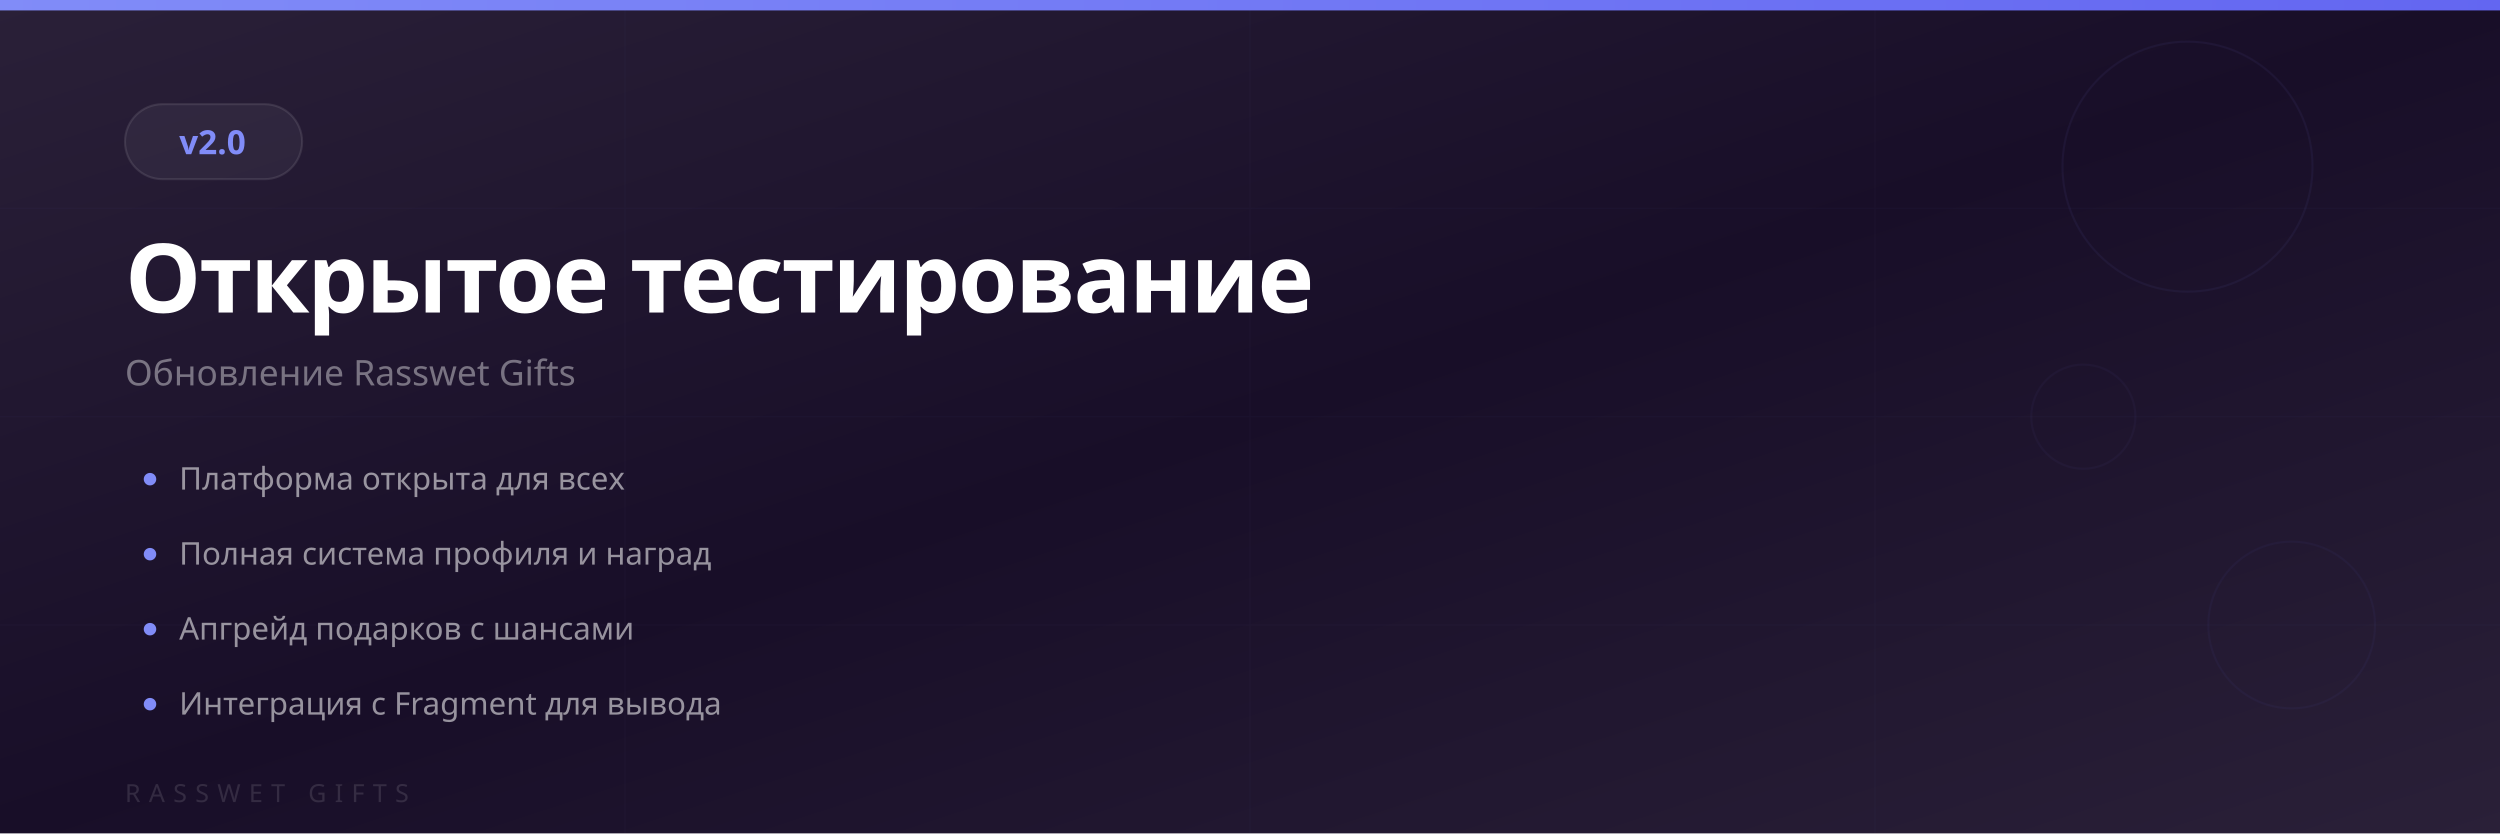
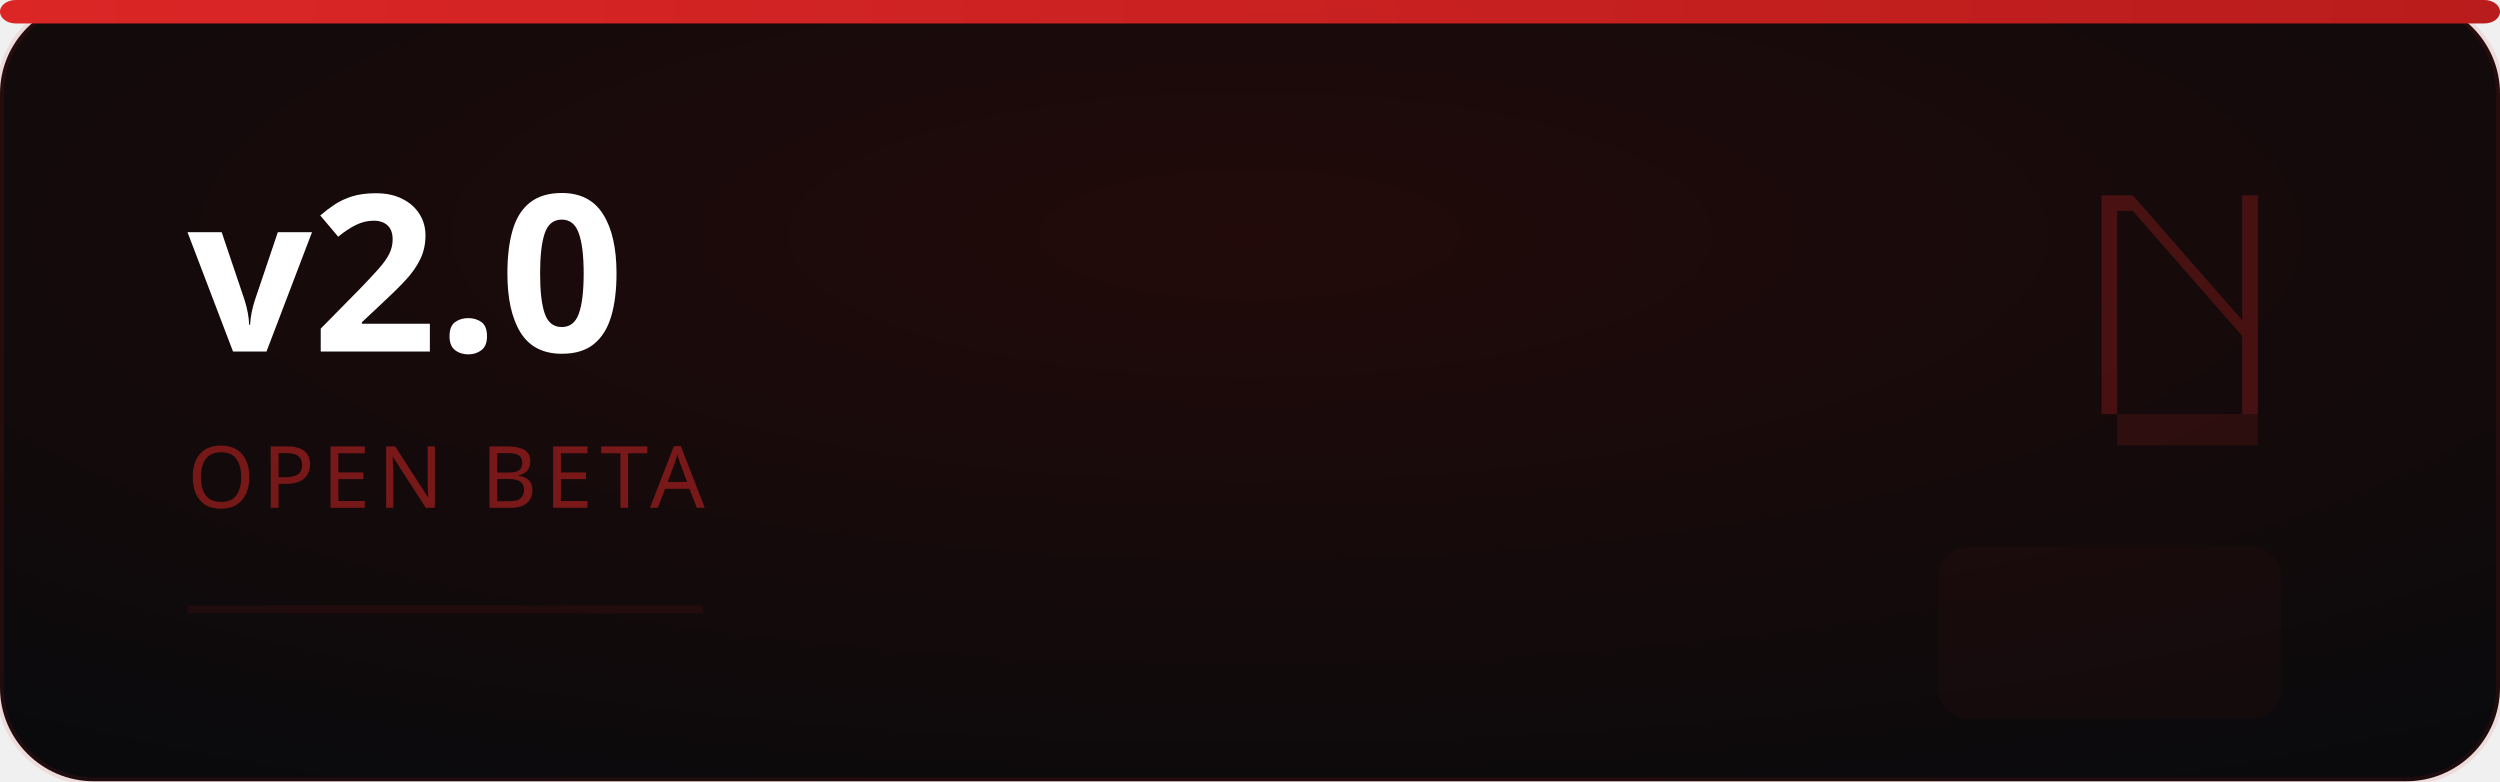
- <svg xmlns="http://www.w3.org/2000/svg" viewBox="0 0 1200 400">
+ <svg xmlns="http://www.w3.org/2000/svg" viewBox="0 0 320 100">
  <defs>
-     <linearGradient id="bg" x1="0%" y1="0%" x2="100%" y2="100%">
-       <stop offset="0%" stop-color="#2A2038" />
-       <stop offset="50%" stop-color="#180E28" />
-       <stop offset="100%" stop-color="#2A2038" />
+     <radialGradient id="bb20" cx="50%" cy="30%" r="80%">
+       <stop offset="0%" stop-color="#220A0A" />
+       <stop offset="100%" stop-color="#0A0A0C" />
+     </radialGradient>
+     <linearGradient id="ba20" x1="0" y1="0" x2="1" y2="0">
+       <stop offset="0%" stop-color="#DC2626" />
+       <stop offset="100%" stop-color="#B91C1C" />
    </linearGradient>
-     <linearGradient id="ac" x1="0%" y1="0%" x2="100%" y2="0%">
-       <stop offset="0%" stop-color="#818CF8" />
-       <stop offset="100%" stop-color="#6366F1" />
-     </linearGradient>
+     <radialGradient id="glb20" cx="50%" cy="0%" rx="50%" ry="40%">
+       <stop offset="0%" stop-color="#DC2626" stop-opacity="0.08" />
+       <stop offset="100%" stop-color="#DC2626" stop-opacity="0" />
+     </radialGradient>
  </defs>
-   <rect width="1200" height="400" fill="url(#bg)" />
-   <rect x="0" y="0" width="1200" height="5" fill="url(#ac)" />
-   <g opacity=".03" stroke="#818CF8" stroke-width=".5">
-     <line x1="0" y1="100" x2="1200" y2="100" />
-     <line x1="0" y1="200" x2="1200" y2="200" />
-     <line x1="0" y1="300" x2="1200" y2="300" />
-     <line x1="300" y1="0" x2="300" y2="400" />
-     <line x1="600" y1="0" x2="600" y2="400" />
-     <line x1="900" y1="0" x2="900" y2="400" />
+   <rect width="320" height="100" rx="12" fill="url(#bb20)" stroke="#DC2626" stroke-opacity="0.1" />
+   <rect y="0" width="320" height="3" rx="2" fill="url(#ba20)" />
+   <ellipse cx="160" cy="5" rx="120" ry="40" fill="url(#glb20)" />
+   <rect x="248" y="70" width="44" height="22" rx="4" fill="#DC2626" fill-opacity="0.04" />
+   <line x1="24" y1="78" x2="90" y2="78" stroke="#DC2626" stroke-opacity="0.08" stroke-width="1" />
+   <text x="24" y="45" font-family="system-ui,sans-serif" font-size="28" font-weight="900" fill="white">v2.0</text>
+   <text x="24" y="65" font-family="system-ui,sans-serif" font-size="11" fill="#DC2626" fill-opacity="0.5" letter-spacing="1">OPEN BETA</text>
+   <g transform="translate(265, 25)" opacity="0.25">
+     <path d="M4 0L4 28L6 28L6 2L8 2L22 18L22 28L24 28L24 0L22 0L22 16L8 0Z" fill="#DC2626" />
+     <path d="M6 28L6 32L24 32L24 28Z" fill="#DC2626" fill-opacity="0.5" />
  </g>
-   <circle cx="1050" cy="80" r="60" fill="none" stroke="#818CF8" stroke-width="1" opacity=".06" />
-   <circle cx="1100" cy="300" r="40" fill="none" stroke="#6366F1" stroke-width="1" opacity=".05" />
-   <circle cx="1000" cy="200" r="25" fill="none" stroke="#818CF8" stroke-width="1" opacity=".04" />
-   <rect x="60" y="50" width="85" height="36" rx="18" fill="rgba(255,255,255,0.05)" stroke="rgba(255,255,255,0.1)" stroke-width="1" />
-   <text x="102" y="74" font-family="system-ui,sans-serif" font-size="16" font-weight="800" fill="#818CF8" text-anchor="middle">v2.0</text>
-   <text x="60" y="150" font-family="system-ui,sans-serif" font-size="46" font-weight="900" fill="#fff" letter-spacing="-1">Открытое тестирование</text>
-   <text x="60" y="185" font-family="system-ui,sans-serif" font-size="17" fill="rgba(255,255,255,0.4)">Обновление Rasswet Gifts</text>
-   <g>
-     <circle cx="72" cy="230" r="3" fill="#818CF8" />
-     <text x="86" y="235" font-family="system-ui,sans-serif" font-size="15" fill="rgba(255,255,255,0.55)">Платформа открыта для всех</text>
-     <circle cx="72" cy="266" r="3" fill="#818CF8" />
-     <text x="86" y="271" font-family="system-ui,sans-serif" font-size="15" fill="rgba(255,255,255,0.55)">Полная система профиля и наград</text>
-     <circle cx="72" cy="302" r="3" fill="#818CF8" />
-     <text x="86" y="307" font-family="system-ui,sans-serif" font-size="15" fill="rgba(255,255,255,0.55)">Апгрейд подарков с шансами</text>
-     <circle cx="72" cy="338" r="3" fill="#818CF8" />
-     <text x="86" y="343" font-family="system-ui,sans-serif" font-size="15" fill="rgba(255,255,255,0.55)">Интеграция с Fragment для вывода</text>
-   </g>
-   <text x="60" y="385" font-family="system-ui,sans-serif" font-size="12" fill="rgba(255,255,255,0.12)" letter-spacing="4">RASSWET GIFTS</text>
</svg>
